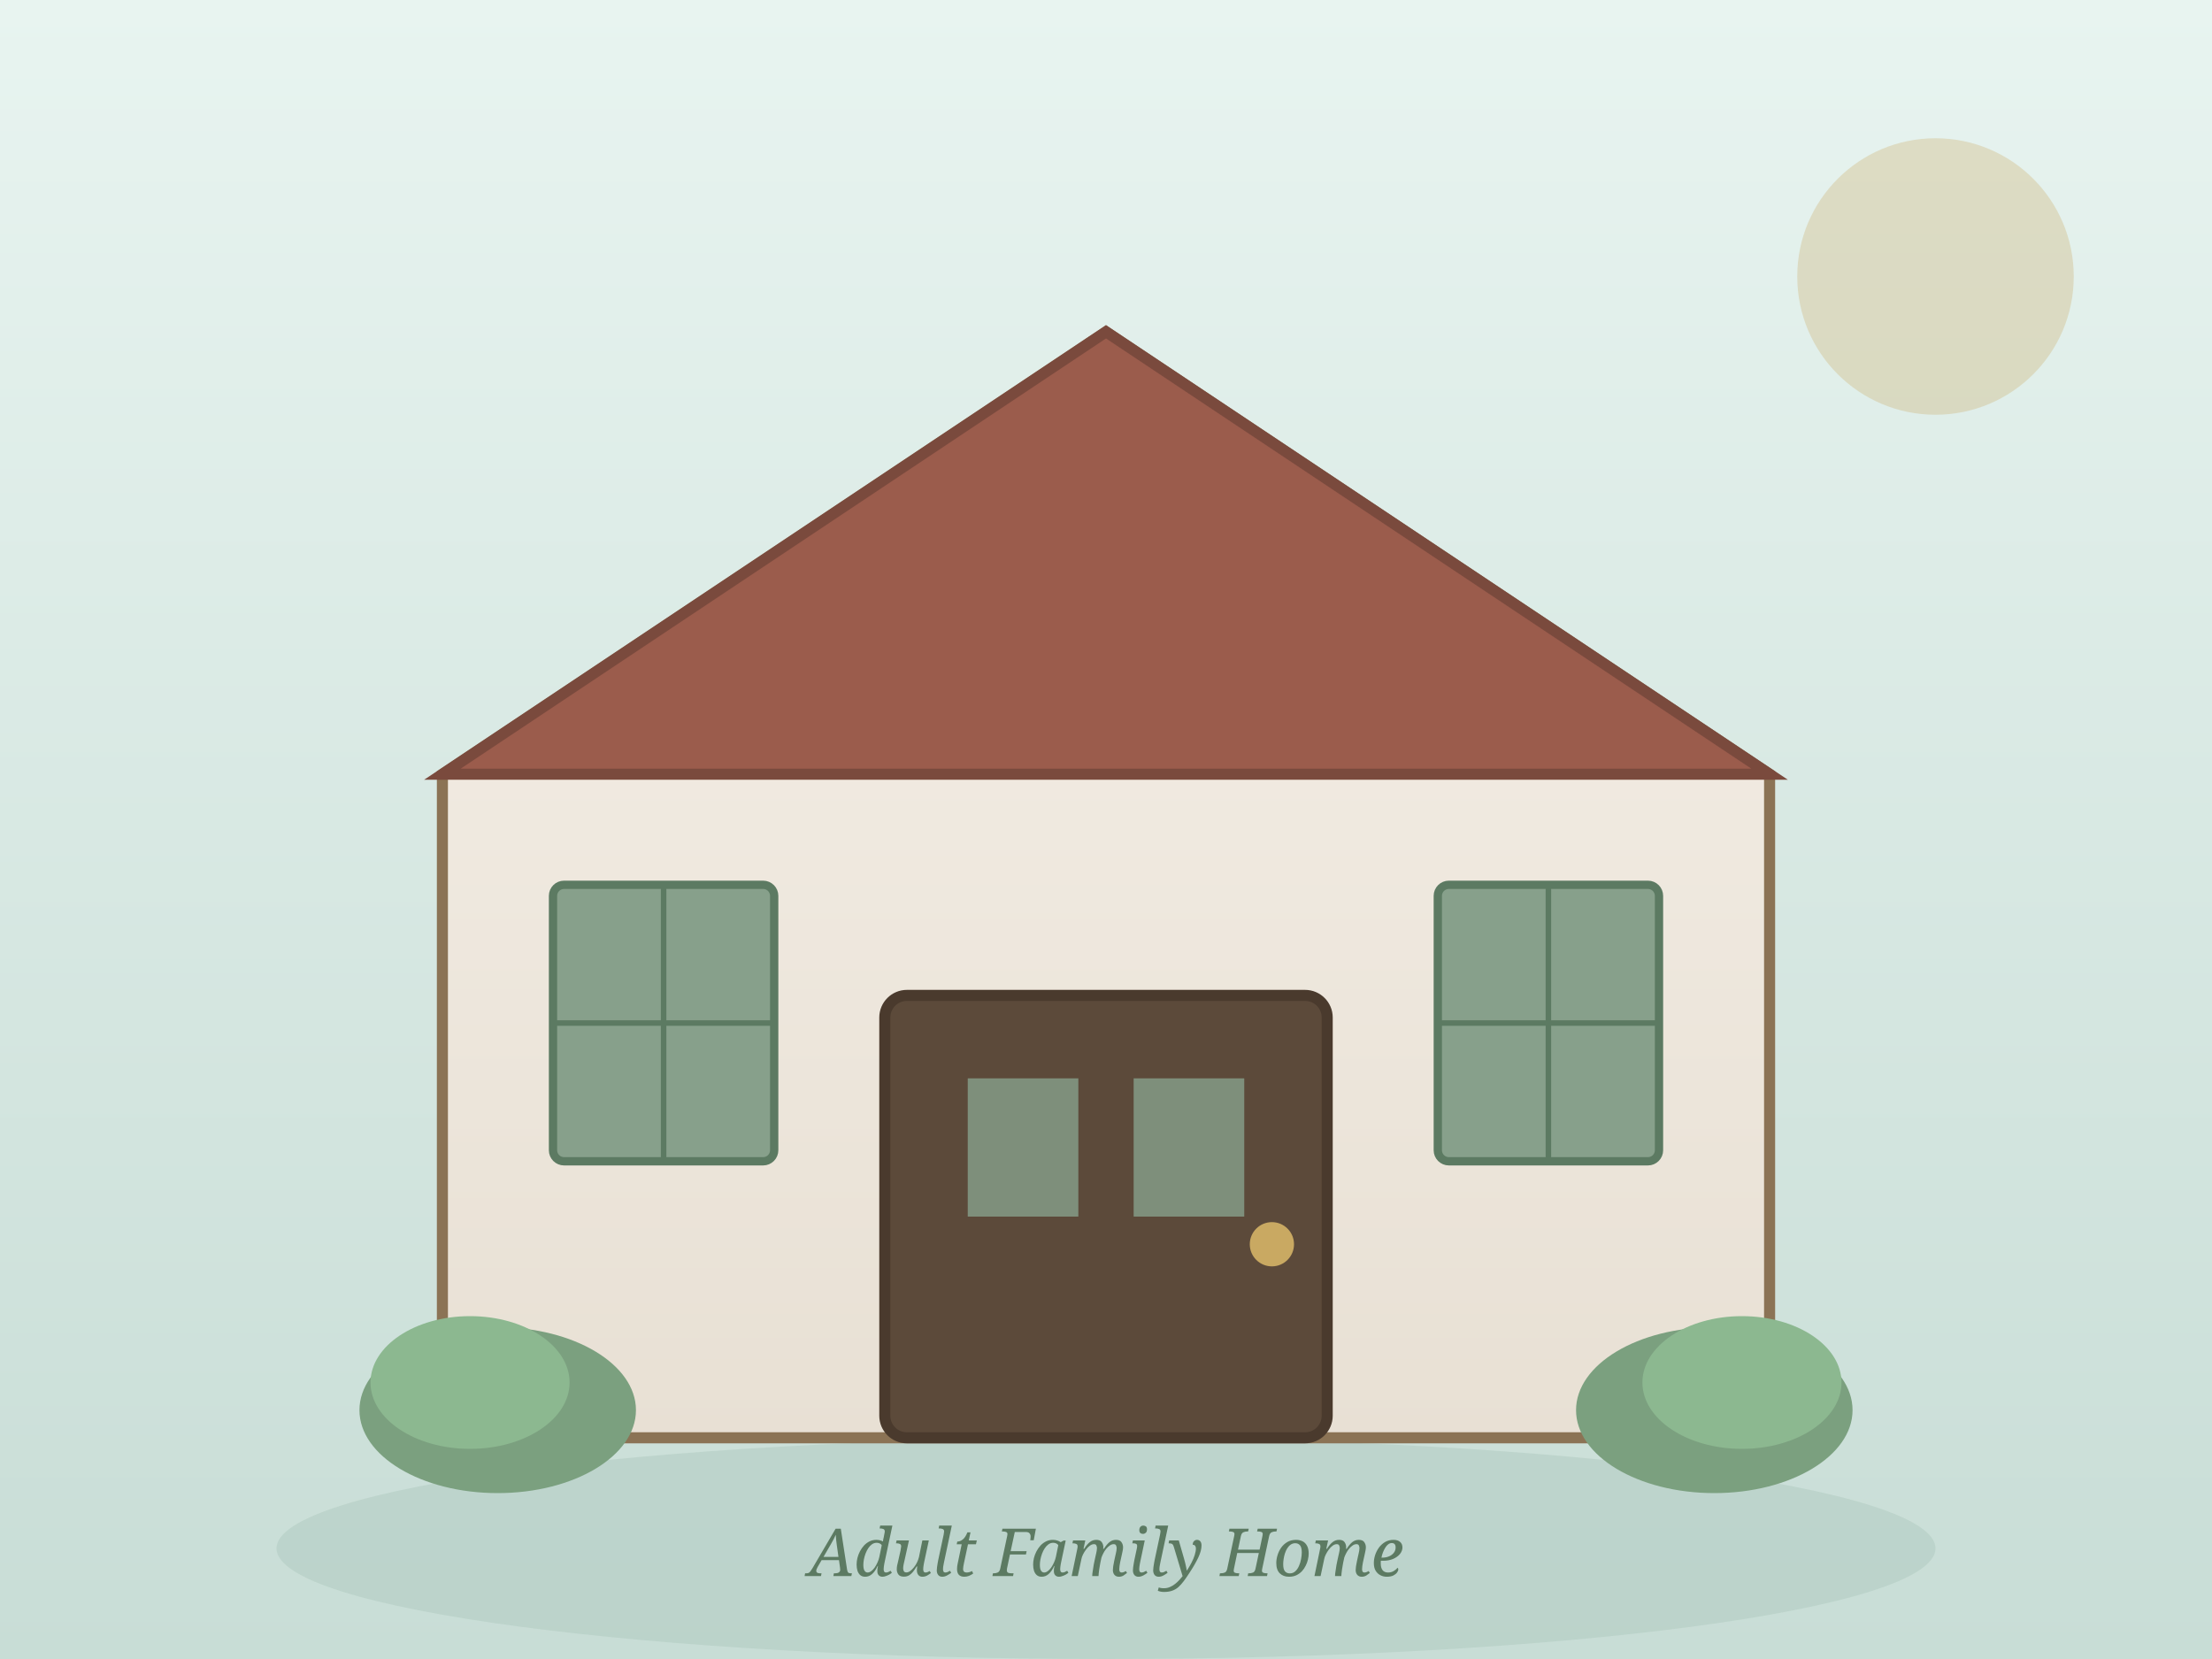
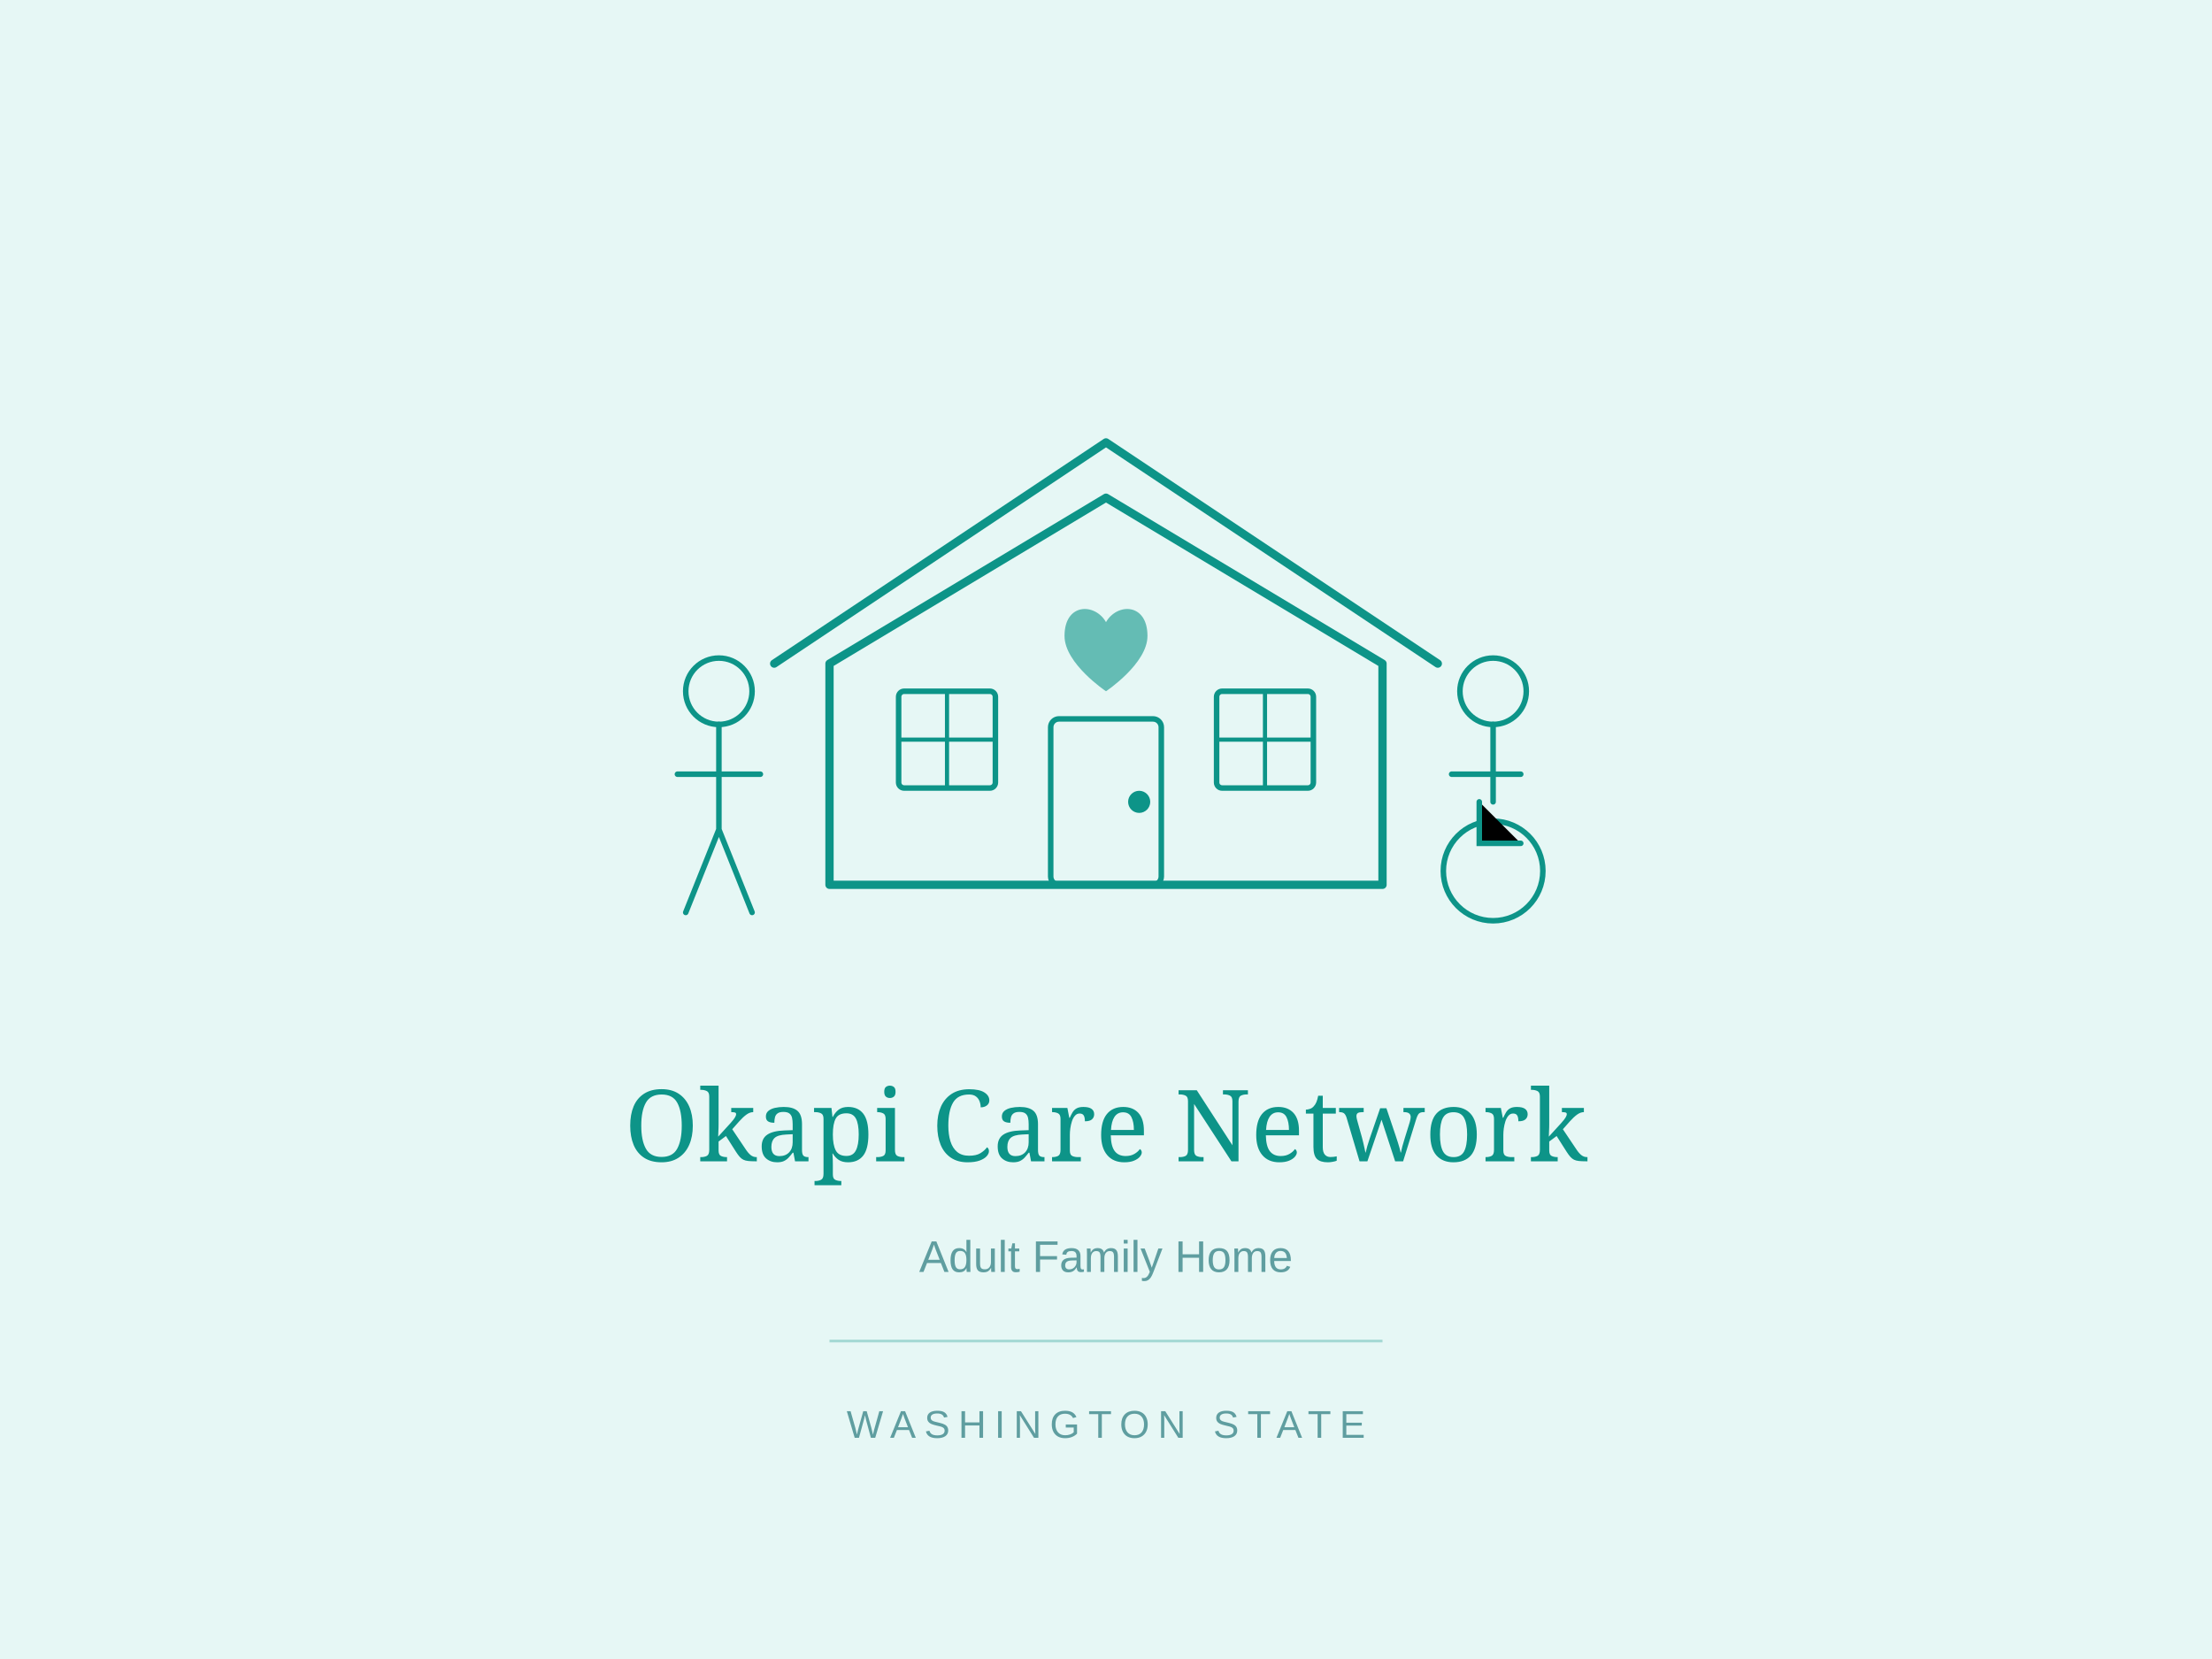
- <svg xmlns="http://www.w3.org/2000/svg" viewBox="0 0 400 300" fill="none">
-   <defs>
-     <linearGradient id="sky" x1="0%" y1="0%" x2="0%" y2="100%">
-       <stop offset="0%" style="stop-color:#e8f4f0" />
-       <stop offset="100%" style="stop-color:#c8ddd6" />
-     </linearGradient>
-     <linearGradient id="house" x1="0%" y1="0%" x2="0%" y2="100%">
-       <stop offset="0%" style="stop-color:#f5f0e8" />
-       <stop offset="100%" style="stop-color:#e8e0d4" />
-     </linearGradient>
-   </defs>
-   <rect width="400" height="300" fill="url(#sky)" />
-   <ellipse cx="200" cy="280" rx="150" ry="20" fill="#a8c4b8" opacity="0.4" />
-   <path d="M200 60 L320 140 L320 260 L80 260 L80 140 Z" fill="url(#house)" stroke="#8b7355" stroke-width="2" />
-   <path d="M200 60 L80 140 L320 140 Z" fill="#9b5c4c" stroke="#7a4a3d" stroke-width="2" />
-   <rect x="160" y="180" width="80" height="80" rx="4" fill="#5c4a3a" stroke="#4a3a2d" stroke-width="2" />
-   <rect x="175" y="195" width="20" height="25" fill="#87a08b" opacity="0.8" />
-   <rect x="205" y="195" width="20" height="25" fill="#87a08b" opacity="0.8" />
-   <circle cx="230" cy="225" r="4" fill="#c9a962" />
-   <rect x="100" y="160" width="40" height="50" rx="2" fill="#87a08b" stroke="#5c7a62" stroke-width="1.5" />
-   <line x1="120" y1="160" x2="120" y2="210" stroke="#5c7a62" stroke-width="1" />
-   <line x1="100" y1="185" x2="140" y2="185" stroke="#5c7a62" stroke-width="1" />
-   <rect x="260" y="160" width="40" height="50" rx="2" fill="#87a08b" stroke="#5c7a62" stroke-width="1.5" />
-   <line x1="280" y1="160" x2="280" y2="210" stroke="#5c7a62" stroke-width="1" />
-   <line x1="260" y1="185" x2="300" y2="185" stroke="#5c7a62" stroke-width="1" />
-   <ellipse cx="90" cy="255" rx="25" ry="15" fill="#7ba07f" />
-   <ellipse cx="85" cy="250" rx="18" ry="12" fill="#8cb890" />
-   <ellipse cx="310" cy="255" rx="25" ry="15" fill="#7ba07f" />
-   <ellipse cx="315" cy="250" rx="18" ry="12" fill="#8cb890" />
-   <circle cx="350" cy="50" r="25" fill="#c9a962" opacity="0.3" />
-   <text x="200" y="285" text-anchor="middle" fill="#5c7a62" font-family="serif" font-size="12" font-style="italic">Adult Family Home</text>
+ <svg xmlns="http://www.w3.org/2000/svg" width="800" height="600" viewBox="0 0 800 600">
+   <rect width="800" height="600" fill="#e6f7f5" />
+   <g transform="translate(400, 260)">
+     <path d="M-100 60 L-100 -20 L0 -80 L100 -20 L100 60 Z" fill="none" stroke="#0d9488" stroke-width="3" stroke-linecap="round" stroke-linejoin="round" />
+     <path d="M-120 -20 L0 -100 L120 -20" fill="none" stroke="#0d9488" stroke-width="3" stroke-linecap="round" stroke-linejoin="round" />
+     <rect x="-20" y="0" width="40" height="60" rx="3" fill="none" stroke="#0d9488" stroke-width="2" />
+     <circle cx="12" cy="30" r="4" fill="#0d9488" />
+     <rect x="-75" y="-10" width="35" height="35" rx="2" fill="none" stroke="#0d9488" stroke-width="2" />
+     <line x1="-57.5" y1="-10" x2="-57.5" y2="25" stroke="#0d9488" stroke-width="1.5" />
+     <line x1="-75" y1="7.5" x2="-40" y2="7.5" stroke="#0d9488" stroke-width="1.5" />
+     <rect x="40" y="-10" width="35" height="35" rx="2" fill="none" stroke="#0d9488" stroke-width="2" />
+     <line x1="57.5" y1="-10" x2="57.5" y2="25" stroke="#0d9488" stroke-width="1.5" />
+     <line x1="40" y1="7.5" x2="75" y2="7.5" stroke="#0d9488" stroke-width="1.5" />
+     <path d="M0 -35               C-4 -42 -15 -42 -15 -30               C-15 -20 0 -10 0 -10               C0 -10 15 -20 15 -30               C15 -42 4 -42 0 -35 Z" fill="#0d9488" opacity="0.6" />
+     <g transform="translate(-140, 20)">
+       <circle cx="0" cy="-30" r="12" fill="none" stroke="#0d9488" stroke-width="2" />
+       <path d="M0 -18 L0 20 M-15 0 L15 0 M0 20 L-12 50 M0 20 L12 50" stroke="#0d9488" stroke-width="2" stroke-linecap="round" />
+     </g>
+     <g transform="translate(140, 20)">
+       <circle cx="0" cy="-30" r="12" fill="none" stroke="#0d9488" stroke-width="2" />
+       <path d="M0 -18 L0 10" stroke="#0d9488" stroke-width="2" stroke-linecap="round" />
+       <path d="M-15 0 L10 0" stroke="#0d9488" stroke-width="2" stroke-linecap="round" />
+       <circle cx="0" cy="35" r="18" fill="none" stroke="#0d9488" stroke-width="2" />
+       <path d="M-5 10 L-5 25 L10 25" stroke="#0d9488" stroke-width="2" stroke-linecap="round" />
+     </g>
+   </g>
+   <text x="400" y="420" text-anchor="middle" font-family="Georgia, serif" font-size="36" font-weight="500" fill="#0d9488">
+     Okapi Care Network
+   </text>
+   <text x="400" y="460" text-anchor="middle" font-family="Arial, sans-serif" font-size="16" fill="#5f9ea0">
+     Adult Family Home
+   </text>
+   <line x1="300" y1="485" x2="500" y2="485" stroke="#0d9488" stroke-width="1" opacity="0.3" />
+   <text x="400" y="520" text-anchor="middle" font-family="Arial, sans-serif" font-size="14" fill="#5f9ea0" letter-spacing="3">
+     WASHINGTON STATE
+   </text>
</svg>
